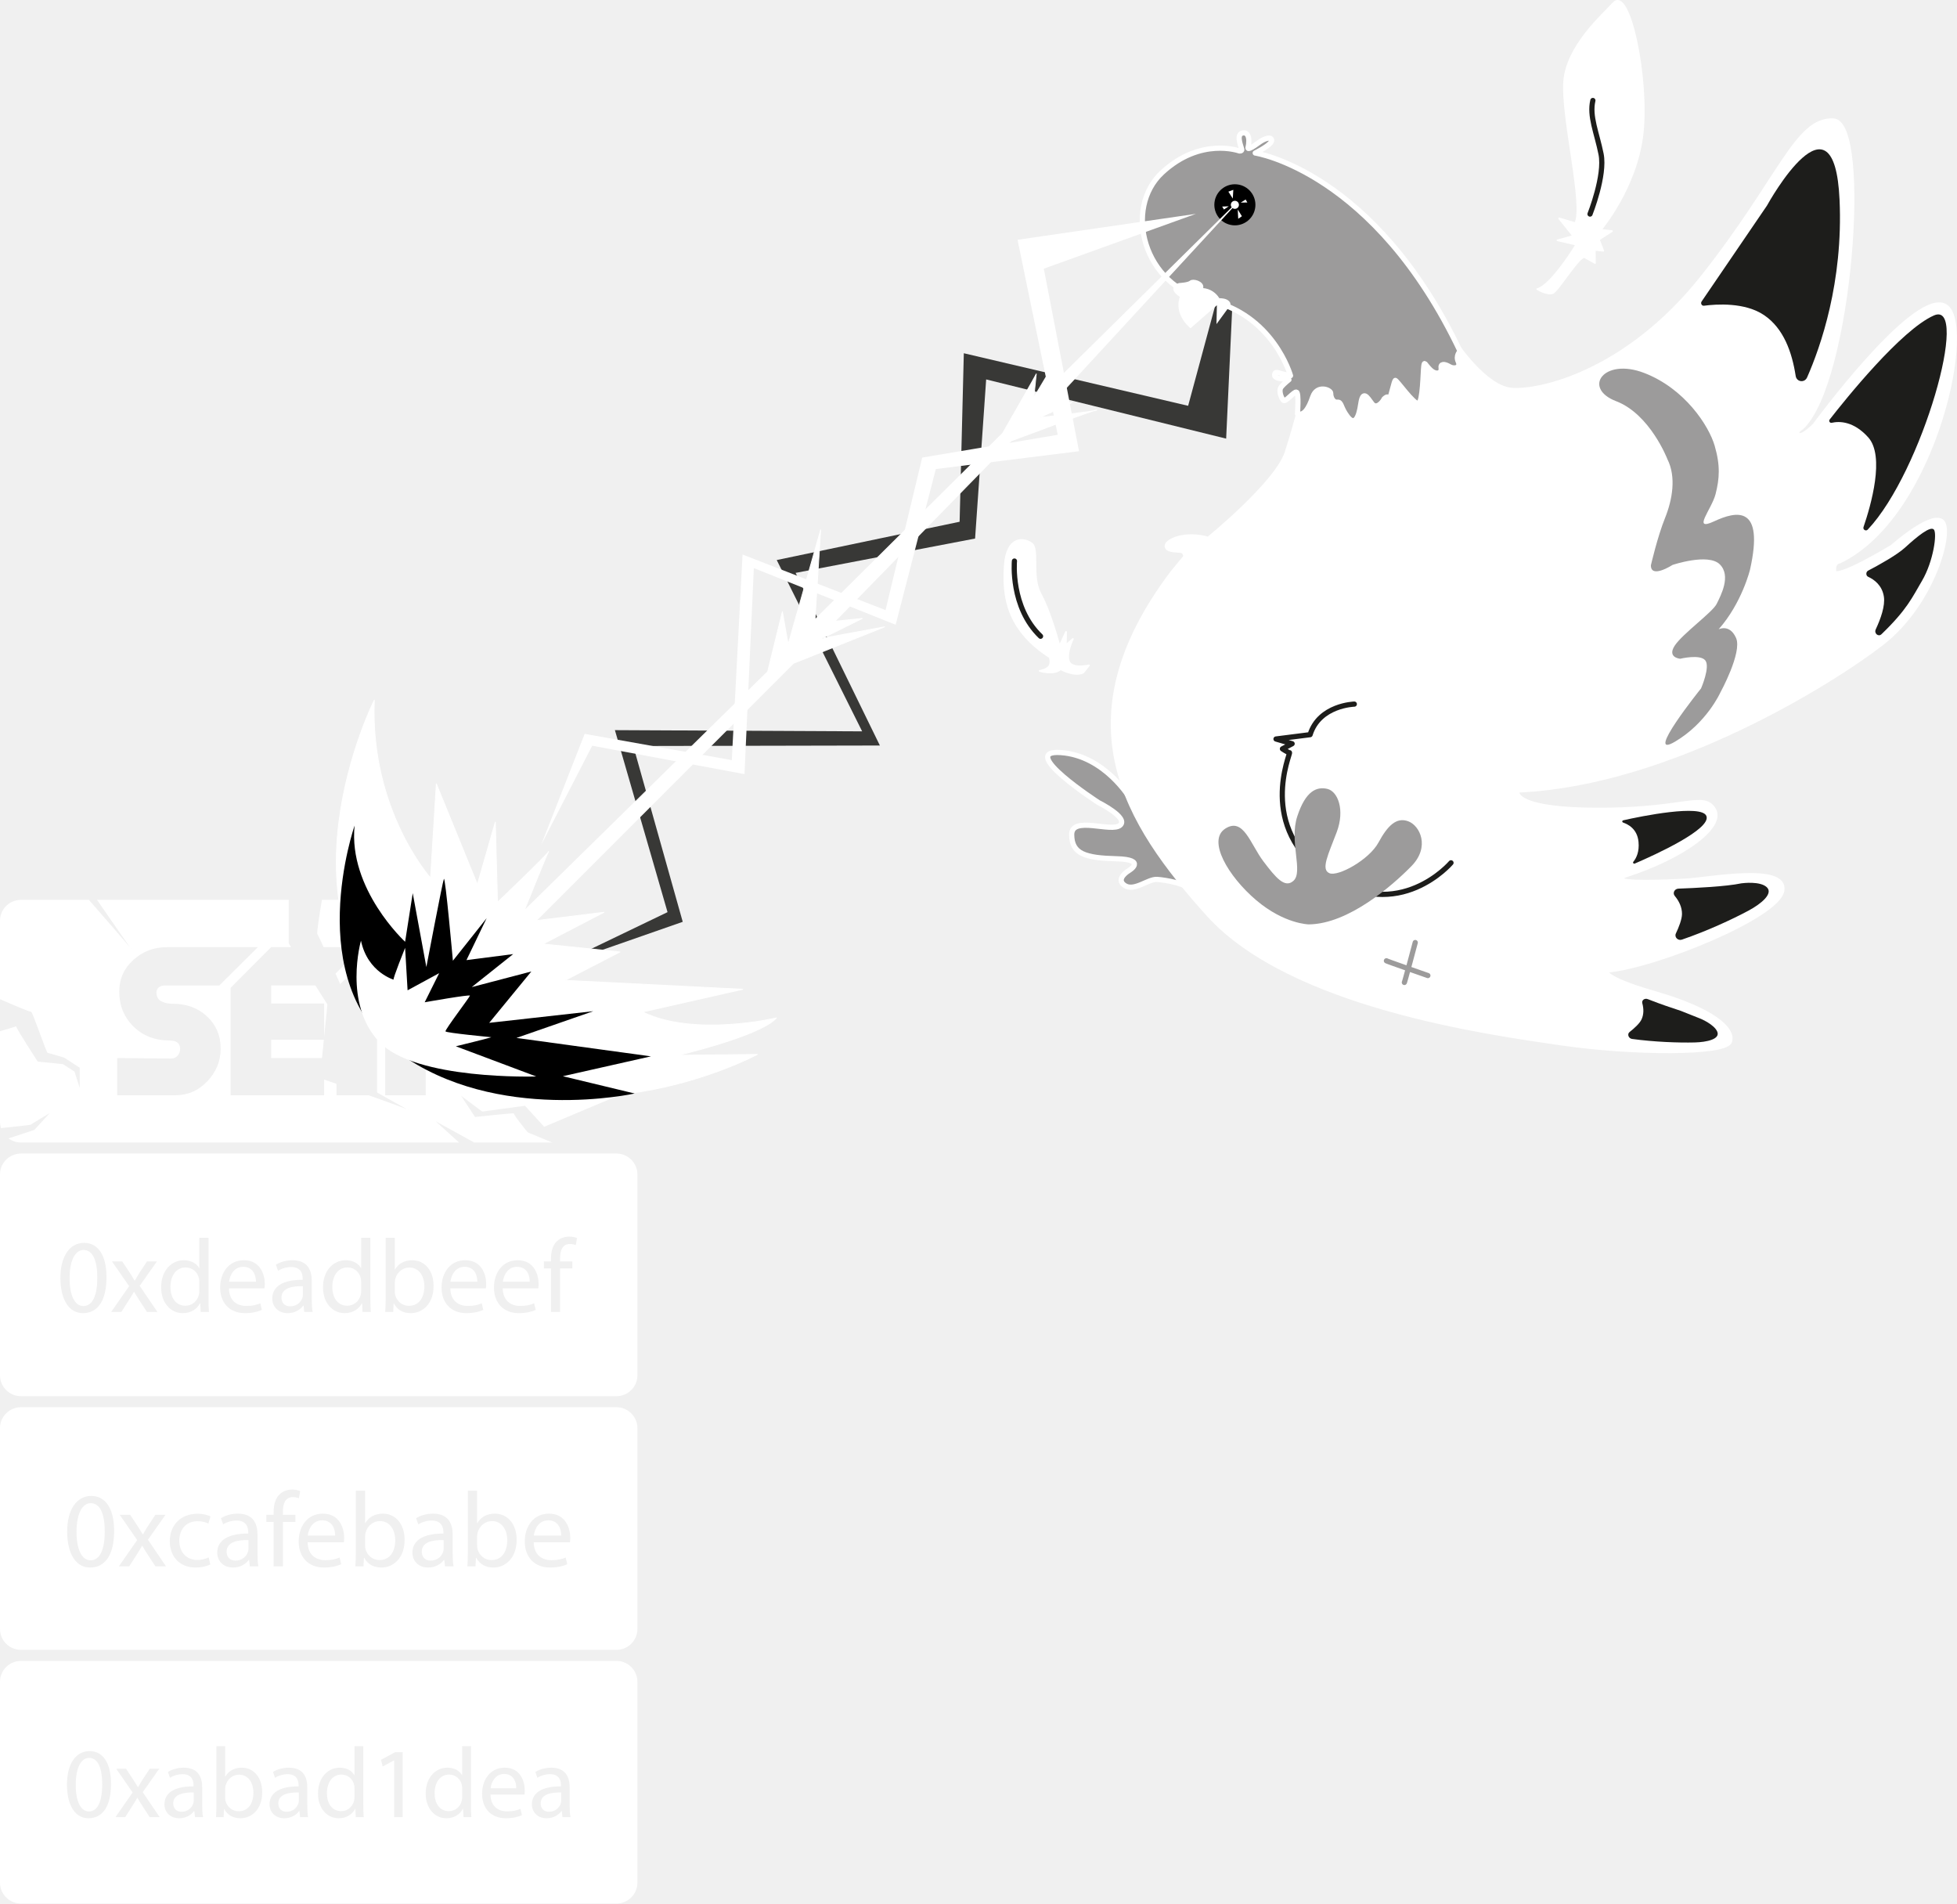
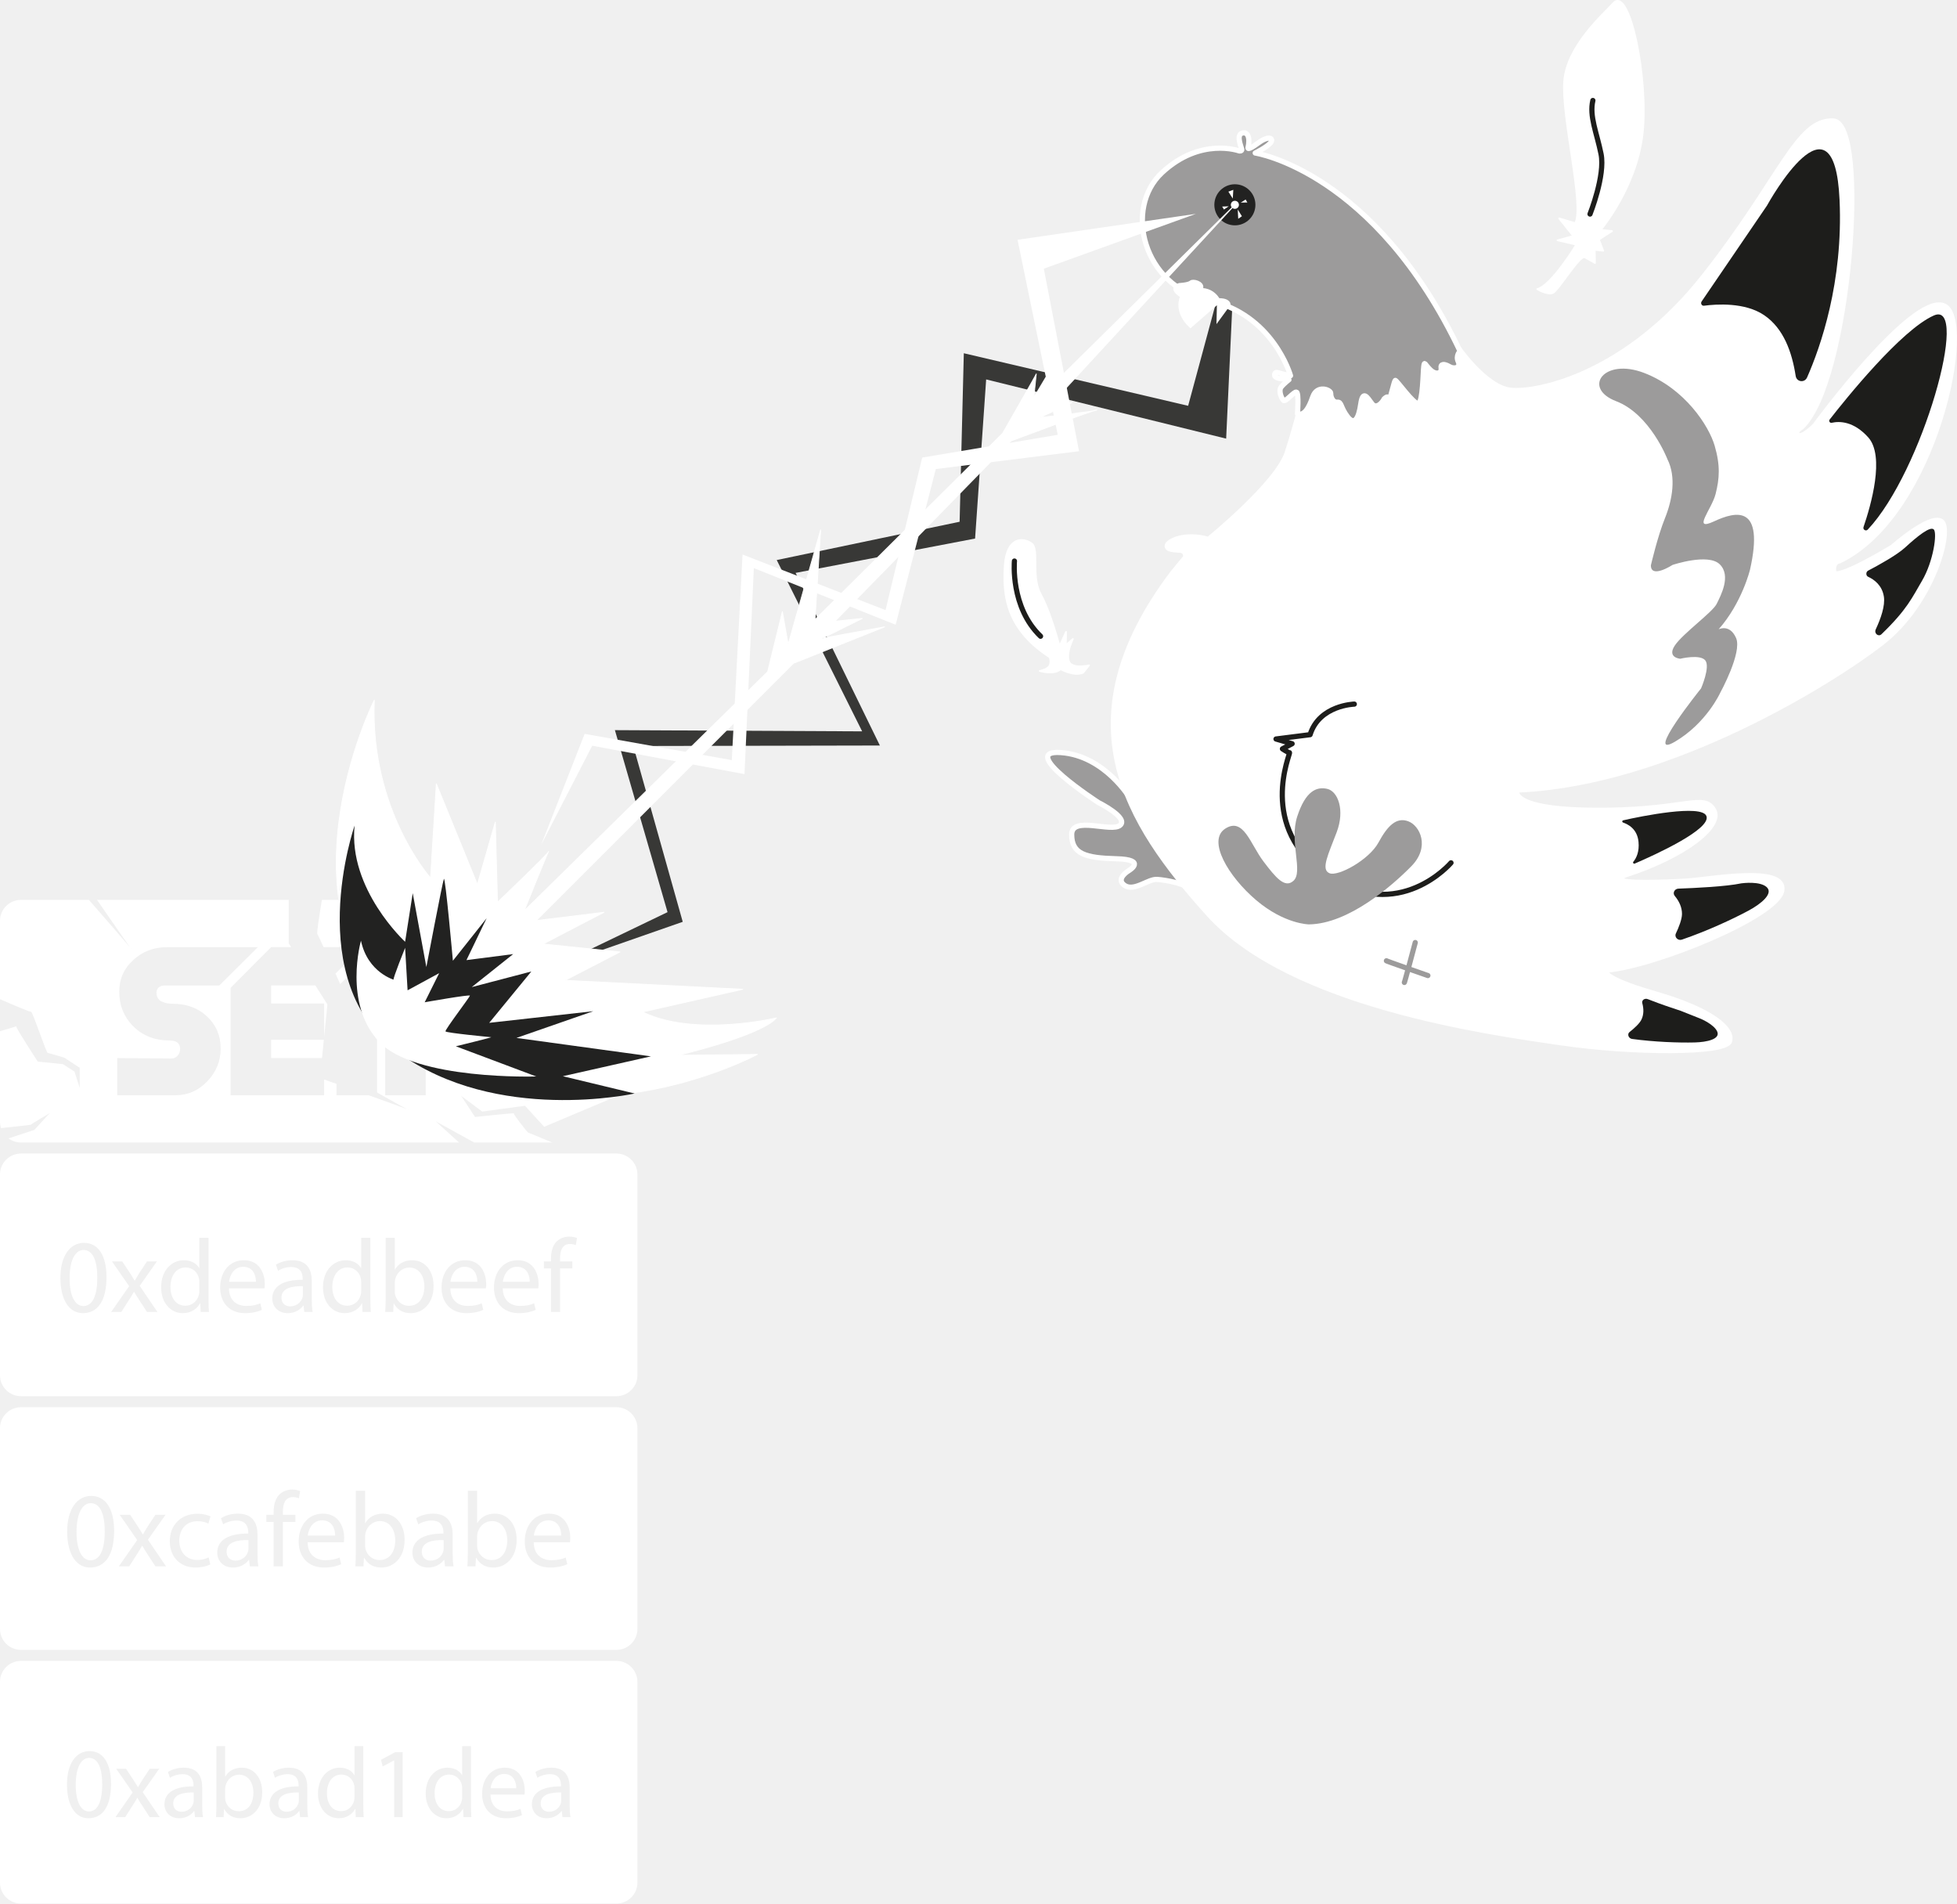
<svg xmlns="http://www.w3.org/2000/svg" viewBox="0 0 3013.004 2930.36">
  <path d="M649.389 2388.66c0 9.346 6.226 13.783 13.613 13.783 10.338 0 16.89-6.566 19.192-13.292.493-1.469.81-3.106.81-4.598v-13.764c-15.746-.332-33.615 2.456-33.615 17.869M495.934 2340.434c-14.602 0-21.004 13.461-22.144 23.46h42.15c.16-9.187-3.78-23.46-20.006-23.46M584.869 2341.577c-9.844 0-19.03 6.733-21.984 17.73-.32 1.64-.818 3.6-.818 5.9v14.262c0 1.817.334 3.621.658 5.246 2.794 10.023 11.149 16.9 21.645 16.9 15.096 0 24.128-12.305 24.128-30.509 0-15.9-8.205-29.53-23.63-29.53M348.901 2388.66c0 9.346 6.218 13.783 13.61 13.783 10.337 0 16.894-6.566 19.19-13.292.49-1.469.814-3.106.814-4.598v-13.764c-15.743-.332-33.614 2.456-33.614 17.869M139.631 2314.033c-12.624 0-21.813 15.416-21.813 44.44 0 27.73 8.536 43.477 21.648 43.477 14.762 0 21.816-17.236 21.816-44.453 0-26.238-6.726-43.465-21.65-43.465M757.359 2341.577c-9.839 0-19.035 6.733-21.985 17.73-.318 1.64-.818 3.6-.818 5.9v14.262c0 1.817.339 3.621.659 5.246 2.79 10.023 11.15 16.9 21.645 16.9 15.096 0 24.127-12.305 24.127-30.509 0-15.9-8.205-29.53-23.628-29.53" fill="#fff" />
  <path d="M877.479 2374.215h-55.77c.332 19.535 12.794 27.576 27.231 27.576 10.337 0 16.555-1.805 21.98-4.105l2.456 10.327c-5.087 2.296-13.781 5.085-26.405 5.085-24.435 0-39.032-16.24-39.032-40.183 0-23.948 14.104-42.806 37.229-42.806 25.912 0 32.805 22.796 32.805 37.397 0 2.95-.33 5.245-.493 6.71m-117.666 38.882c-11.467 0-20.664-4.421-26.562-14.919h-.497l-.653 13.118h-12.47c.328-5.412.662-13.454.662-20.499v-95.965h14.264v49.87h.338c5.07-8.85 14.263-14.594 27.056-14.594 19.688 0 33.632 16.405 33.459 40.506 0 28.382-17.87 42.483-35.596 42.483m-74.667-1.801l-1.15-10.004h-.504c-4.424 6.237-12.954 11.805-24.276 11.805-16.067 0-24.267-11.307-24.267-22.801 0-19.19 17.053-29.684 47.736-29.526v-1.63c0-6.57-1.808-18.378-18.044-18.378-7.388 0-15.096 2.298-20.674 5.904l-3.272-9.51c6.56-4.254 16.065-7.048 26.073-7.048 24.277 0 30.181 16.558 30.181 32.465v29.692c0 6.893.337 13.619 1.307 19.03zm-97.822 1.801c-11.468 0-20.664-4.421-26.564-14.919h-.493l-.658 13.118h-12.468c.328-5.412.667-13.454.667-20.499v-95.965h14.257v49.87h.334c5.082-8.85 14.269-14.594 27.066-14.594 19.679 0 33.623 16.404 33.454 40.506 0 28.382-17.87 42.483-35.595 42.483m-57.933-38.883h-55.777c.333 19.535 12.798 27.576 27.23 27.576 10.338 0 16.57-1.805 21.98-4.105l2.456 10.327c-5.081 2.296-13.778 5.085-26.4 5.085-24.44 0-39.03-16.24-39.03-40.183 0-23.948 14.098-42.806 37.226-42.806 25.919 0 32.803 22.796 32.803 37.397 0 2.95-.33 5.245-.488 6.71m-74.663-31.314h-19.18v68.395h-14.277v-68.395h-11.15v-10.996h11.15v-3.772c0-11.153 2.456-21.317 9.19-27.718 5.414-5.252 12.62-7.383 19.355-7.383 5.086 0 9.504 1.147 12.3 2.297l-1.962 11.154c-2.143-.98-5.087-1.808-9.198-1.808-12.294 0-15.408 10.834-15.408 22.974v4.256h19.18zm-70.08 68.395l-1.146-10.004h-.493c-4.423 6.237-12.956 11.805-24.28 11.805-16.071 0-24.271-11.307-24.271-22.801 0-19.19 17.057-29.684 47.73-29.526v-1.63c0-6.57-1.8-18.378-18.034-18.378-7.392 0-15.095 2.298-20.675 5.904l-3.277-9.51c6.56-4.254 16.07-7.048 26.07-7.048 24.28 0 30.183 16.558 30.183 32.465v29.692c0 6.893.333 13.619 1.312 19.03zm-81.062-9.843c8.2 0 13.605-2.136 17.705-3.941l2.47 10.83c-3.78 1.966-12.135 4.755-22.811 4.755-23.943 0-39.521-16.4-39.521-40.681 0-24.446 16.725-42.15 42.649-42.15 8.519 0 16.067 2.136 19.997 4.094l-3.268 11.156c-3.441-1.959-8.866-3.763-16.729-3.763-18.203 0-28.05 13.452-28.05 30.007 0 18.377 11.81 29.693 27.558 29.693m-64.34 9.843l-11.644-17.886c-3.122-4.588-5.742-9.012-8.533-13.77h-.324c-2.63 4.912-5.427 9.017-8.373 13.77l-11.475 17.886h-15.916l28.221-40.508-26.916-38.883h16.08l11.315 17.061c2.964 4.43 5.427 8.53 8.04 12.954h.493c2.632-4.75 5.252-8.855 7.878-13.112l11.154-16.903h15.572l-27.056 38.385 27.888 41.006zm-100.597 1.801c-20.835 0-34.933-19.507-35.272-54.788 0-35.745 15.43-55.437 37.08-55.437 22.463 0 35.256 20.012 35.256 53.977 0 36.241-13.453 56.248-37.064 56.248m810.3-246.81l-916.557.007c-17.888 0-32.396 14.386-32.396 32.14v309.256c0 17.75 14.507 32.153 32.397 32.153h916.557c17.889 0 32.4-14.402 32.4-32.153v-309.255c0-17.755-14.511-32.148-32.4-32.148" fill="#fff" />
  <path d="M844.025 2340.434c-14.6 0-21 13.461-22.142 23.46h42.152c.158-9.187-3.783-23.46-20.008-23.46M776.087 2730.885c-13.69 0-19.693 12.628-20.77 22.015h39.536c.15-8.624-3.542-22.015-18.766-22.015M691.426 2731.81c-14.003 0-22.312 12.315-22.312 28.78 0 15.071 7.377 27.534 22 27.534 9.086 0 17.39-5.998 19.84-16.15.465-1.854.613-3.692.613-5.848v-12.928c0-1.693-.148-4-.613-5.686-1.987-8.622-9.38-15.702-19.527-15.702M367.99 2731.965c-9.237 0-17.857 6.312-20.63 16.619-.3 1.545-.76 3.39-.76 5.541v13.38c0 1.705.31 3.393.61 4.924 2.62 9.396 10.462 15.845 20.31 15.845 14.16 0 22.622-11.533 22.622-28.609 0-14.925-7.693-27.699-22.153-27.699M266.708 2776.125c0 8.768 5.84 12.927 12.77 12.927 9.694 0 15.846-6.148 18.003-12.464.459-1.375.758-2.92.758-4.31v-12.916c-14.767-.314-31.53 2.306-31.53 16.763" fill="#fff" />
  <path d="M865.973 2797.362l-1.072-9.386h-.462c-4.164 5.85-12.156 11.07-22.776 11.07-15.076 0-22.768-10.606-22.768-21.382 0-17.999 16.001-27.848 44.776-27.7v-1.53c0-6.162-1.694-17.237-16.927-17.237-6.925 0-14.153 2.16-19.39 5.536l-3.074-8.919c6.153-3.994 15.075-6.613 24.46-6.613 22.773 0 28.313 15.533 28.313 30.459v27.845c0 6.463.314 12.779 1.227 17.857zm-58.5-34.785h-52.32c.314 18.32 12.002 25.863 25.542 25.863 9.698 0 15.538-1.694 20.63-3.852l2.302 9.689c-4.774 2.152-12.928 4.77-24.765 4.77-22.932 0-36.622-15.23-36.622-37.694 0-22.463 13.227-40.152 34.928-40.152 24.307 0 30.767 21.387 30.767 35.075 0 2.773-.314 4.93-.463 6.301m-93.897 34.788l-.613-12.933h-.314c-4.145 8.317-13.226 14.616-25.377 14.616-18.01 0-31.85-15.23-31.85-37.84-.163-24.772 15.235-40.005 33.385-40.005 11.393 0 19.084 5.388 22.462 11.39h.299v-44.477h13.547v90.009c0 6.617.148 14.16.61 19.237zm-93.598 0h-13.078v-87.398h-.298l-17.387 9.386-2.62-10.302 21.85-11.698h11.534zm-72.196 0l-.612-12.933h-.315c-4.145 8.317-13.232 14.616-25.377 14.616-18.008 0-31.85-15.23-31.85-37.84-.157-24.772 15.237-40.005 33.39-40.005 11.382 0 19.08 5.388 22.462 11.39h.294v-44.477h13.55v90.009c0 6.617.15 14.16.614 19.237zm-85.743 0l-1.074-9.39h-.459c-4.15 5.85-12.156 11.073-22.777 11.073-15.07 0-22.767-10.607-22.767-21.383 0-17.999 16.001-27.848 44.776-27.7v-1.53c0-6.162-1.693-17.237-16.928-17.237-6.924 0-14.152 2.158-19.39 5.536l-3.073-8.918c6.154-3.995 15.076-6.613 24.462-6.613 22.773 0 28.31 15.533 28.31 30.458v27.845c0 6.463.315 12.779 1.227 17.858zm-91.754 1.683c-10.753 0-19.373-4.146-24.913-13.99h-.463l-.613 12.307h-11.703c.31-5.08.628-12.621.628-19.239v-90.01h13.381v46.778h.31c4.76-8.303 13.38-13.691 25.38-13.691 18.463 0 31.551 15.382 31.38 38 0 26.617-16.757 39.845-33.386 39.845m-70.04-1.684l-1.08-9.387h-.464c-4.154 5.848-12.15 11.07-22.77 11.07-15.072 0-22.763-10.606-22.763-21.382 0-17.999 15.996-27.848 44.773-27.7v-1.53c0-6.162-1.69-17.237-16.925-17.237-6.93 0-14.159 2.158-19.395 5.536l-3.066-8.918c6.15-3.995 15.068-6.613 24.448-6.613 22.777 0 28.317 15.533 28.317 30.458v27.845c0 6.463.308 12.779 1.227 17.858zm-69.729 0l-10.92-16.782c-2.933-4.306-5.39-8.452-8.008-12.912h-.302c-2.466 4.61-5.087 8.455-7.852 12.912l-10.764 16.782h-14.936l26.48-38-25.248-36.47h15.084l10.613 15.998c2.779 4.16 5.085 8.004 7.54 12.152h.459c2.472-4.462 4.926-8.307 7.393-12.303l10.463-15.846h14.605l-25.383 36.003 26.16 38.467zm-94.36 1.684c-19.545 0-32.771-18.3-33.085-51.384 0-33.541 14.467-52.005 34.777-52.005 21.07 0 33.07 18.765 33.07 50.623 0 34.003-12.614 52.766-34.763 52.766m812.795-242.246H32.394c-17.89 0-32.396 14.396-32.396 32.157v309.252c0 17.758 14.507 32.151 32.396 32.151h916.558c17.888 0 32.4-14.393 32.4-32.152V2588.96c0-17.759-14.512-32.157-32.4-32.157" fill="#fff" />
  <path d="M525.633 2731.81c-14.004 0-22.313 12.315-22.313 28.78 0 15.071 7.382 27.534 21.998 27.534 9.083 0 17.392-5.998 19.848-16.15.464-1.854.607-3.692.607-5.848v-12.928c0-1.693-.143-4-.607-5.686-1.993-8.622-9.385-15.702-19.533-15.702M137.072 2706.116c-11.836 0-20.46 14.472-20.46 41.696 0 26.005 8.007 40.777 20.311 40.777 13.84 0 20.453-16.161 20.453-41.693 0-24.619-6.3-40.78-20.304-40.78M428.506 2776.125c0 8.768 5.835 12.927 12.766 12.927 9.7 0 15.846-6.148 18.004-12.464.461-1.375.766-2.92.766-4.308v-12.918c-14.77-.314-31.534 2.306-31.534 16.763M832.441 2776.125c0 8.768 5.834 12.927 12.764 12.927 9.7 0 15.846-6.148 18.004-12.464.462-1.375.767-2.92.767-4.308v-12.918c-14.77-.314-31.535 2.306-31.535 16.763M630.166 1951.282c-9.653 0-18.681 6.606-21.57 17.397-.32 1.613-.809 3.537-.809 5.79v13.998c0 1.784.33 3.555.648 5.15 2.742 9.834 10.95 16.59 21.254 16.59 14.806 0 23.673-12.076 23.673-29.941 0-15.623-8.05-28.984-23.196-28.984M285.785 1951.123c-14.657 0-23.346 12.88-23.346 30.11 0 15.773 7.722 28.814 23.016 28.814 9.506 0 18.205-6.276 20.765-16.897.488-1.944.648-3.867.648-6.12v-13.528c0-1.775-.16-4.187-.648-5.95-2.083-9.026-9.813-16.429-20.435-16.429M433.346 1997.494c0 9.176 6.107 13.528 13.351 13.528 10.153 0 16.59-6.446 18.84-13.052.49-1.435.797-3.048.797-4.503v-13.52c-15.453-.33-32.988 2.41-32.988 17.547M715.235 1950.146c-14.328 0-20.605 13.222-21.732 23.034h41.37c.162-9.016-3.706-23.034-19.638-23.034M534.974 1951.123c-14.648 0-23.333 12.88-23.333 30.11 0 15.773 7.71 28.814 23.013 28.814 9.507 0 18.193-6.276 20.764-16.897.49-1.944.64-3.867.64-6.12v-13.528c0-1.775-.15-4.187-.64-5.95-2.08-9.026-9.824-16.429-20.444-16.429M374.381 1950.146c-14.326 0-20.614 13.222-21.741 23.034h41.38c.158-9.016-3.718-23.034-19.64-23.034" fill="#fff" />
  <path d="M886.459 1916.827c-2.102-.956-4.991-1.772-9.016-1.772-12.076 0-15.134 10.63-15.134 22.557v4.175h18.83v10.79h-18.831v67.134h-14.01v-67.135h-10.95v-10.789h10.95v-3.716c0-10.94 2.413-20.916 9.018-27.202 5.31-5.15 12.393-7.242 19.001-7.242 4.99 0 9.326 1.124 12.064 2.262zm-57.679 66.488h-54.75c.329 19.17 12.565 27.061 26.734 27.061 10.14 0 16.25-1.764 21.58-4.025l2.41 10.133c-5 2.25-13.531 4.99-25.925 4.99-23.98 0-38.31-15.93-38.31-39.444 0-23.506 13.84-42.008 36.548-42.008 25.426 0 32.192 22.38 32.192 36.697 0 2.899-.318 5.161-.479 6.596m-80.706 0h-54.739c.32 19.17 12.555 27.061 26.723 27.061 10.152 0 16.26-1.764 21.58-4.025l2.412 10.133c-4.992 2.25-13.531 4.99-25.915 4.99-23.993 0-38.32-15.93-38.32-39.444 0-23.506 13.84-42.008 36.547-42.008 25.436 0 32.2 22.38 32.2 36.697 0 2.899-.327 5.161-.488 6.596m-115.497 38.16c-11.26 0-20.276-4.335-26.064-14.636h-.488l-.648 12.872H593.13c.328-5.31.658-13.2.658-20.127V1905.4h14v48.941h.328c4.98-8.688 14.008-14.318 26.562-14.318 19.32 0 33.01 16.092 32.84 39.757 0 27.856-17.533 41.696-34.942 41.696m-74.419-1.764l-.637-13.53h-.328c-4.344 8.698-13.85 15.294-26.563 15.294-18.84 0-33.328-15.93-33.328-39.595-.16-25.925 15.942-41.858 34.933-41.858 11.926 0 19.976 5.63 23.512 11.908h.31v-46.53h14.178v94.184c0 6.927.15 14.816.638 20.127zm-89.72 0l-1.126-9.821h-.49c-4.353 6.126-12.713 11.585-23.832 11.585-15.762 0-23.813-11.099-23.813-22.367 0-18.842 16.737-29.144 46.85-28.996v-1.593c0-6.445-1.765-18.035-17.717-18.035-7.244 0-14.806 2.252-20.285 5.788l-3.21-9.336c6.437-4.173 15.763-6.914 25.589-6.914 23.832 0 29.62 16.25 29.62 31.864v29.144c0 6.766.329 13.37 1.285 18.68zm-61.217-36.396h-54.75c.329 19.17 12.564 27.061 26.733 27.061 10.142 0 16.258-1.764 21.57-4.025l2.411 10.133c-4.981 2.25-13.52 4.99-25.905 4.99-23.992 0-38.32-15.93-38.32-39.444 0-23.506 13.84-42.008 36.547-42.008 25.44 0 32.191 22.38 32.191 36.697 0 2.899-.328 5.161-.477 6.596m-98.261 36.396l-.639-13.53h-.328c-4.333 8.698-13.838 15.294-26.562 15.294-18.832 0-33.319-15.93-33.319-39.595-.17-25.925 15.943-41.858 34.933-41.858 11.916 0 19.967 5.63 23.503 11.908h.32v-46.53h14.168v94.184c0 6.927.148 14.816.637 20.127zm-82.626 0l-11.43-17.556c-3.07-4.51-5.64-8.848-8.38-13.51h-.318c-2.571 4.822-5.311 8.849-8.211 13.51l-11.259 17.556h-15.632l27.698-39.764-26.414-38.16h15.786l11.108 16.737c2.9 4.355 5.31 8.382 7.89 12.718h.48c2.58-4.666 5.15-8.692 7.742-12.876l10.94-16.579h15.284l-26.554 37.68 27.37 40.244zm-98.74 1.764c-20.447 0-34.296-19.15-34.625-53.775 0-35.09 15.146-54.42 36.397-54.42 22.05 0 34.604 19.638 34.604 52.975 0 35.583-13.2 55.22-36.376 55.22m821.358-245.702H32.395c-17.89 0-32.397 14.385-32.397 32.14v309.258c0 17.749 14.507 32.152 32.397 32.152h916.558c17.888 0 32.4-14.403 32.4-32.152v-309.258c0-17.755-14.512-32.147-32.4-32.147" fill="#fff" />
  <path d="M128.55 1924.231c-12.387 0-21.401 15.145-21.401 43.63 0 27.211 8.369 42.675 21.24 42.675 14.489 0 21.413-16.92 21.413-43.63 0-25.758-6.595-42.675-21.254-42.675M795.94 1950.146c-14.338 0-20.605 13.222-21.73 23.034h41.367c.152-9.016-3.716-23.034-19.636-23.034" fill="#fff" />
-   <path d="M728.006 1546.021c0-4.973-.84-9.317-2.332-13.17l.413 19.088a16.101 16.101 0 01-.528 5.522c1.57-3.413 2.447-7.192 2.447-11.44M735.622 1419.764c-.308-.045-.702-.05-1.3.423-3.938 3.133-7.107 17.085-8.875 38.333 6.913.606 13.488 1.88 19.72 3.823-2.987-31.68-7.028-42.11-9.547-42.579" />
+   <path d="M728.006 1546.021c0-4.973-.84-9.317-2.332-13.17l.413 19.088a16.101 16.101 0 01-.528 5.522c1.57-3.413 2.447-7.192 2.447-11.44M735.622 1419.764c-.308-.045-.702-.05-1.3.423-3.938 3.133-7.107 17.085-8.875 38.333 6.913.606 13.488 1.88 19.72 3.823-2.987-31.68-7.028-42.11-9.547-42.579" fill="#222221" />
  <path d="M319.267 1664.492c-13.652 14.372-30.074 21.574-49.262 21.574H180.48v-57.253l83.273.692c3.938 0 7.171-1.466 9.711-4.39 2.544-2.934 3.828-6.38 3.828-10.378 0-8.653-5.436-12.99-16.307-12.99-22.447 0-40.942-7.183-55.527-21.572-14.572-14.37-21.858-32.344-21.858-53.905 0-19.243 7.23-35.424 21.686-48.527 14.458-13.1 31.513-19.653 51.182-19.653H396.99l-59.326 58.988h-83.272c-3.713 0-6.778.764-9.206 2.286-2.427 1.527-3.866 4.154-4.334 7.907 0 6.792 2.428 11.48 7.286 14.05 4.855 2.584 10.76 3.867 17.702 3.867 21.504 0 39.21 6.55 53.087 19.653 13.881 13.103 20.813 29.511 20.813 49.222 0 19.24-6.819 36.058-20.475 50.429m472.023 49.524c1.773-1.147-59.906 5.481-59.906 5.481l-21.474-32.599 32.534 24.239 65.817-8.89 29.589 32.362 112.253-47.345c-58.28-73.19-177.802-221.85-178.889-211.46 1.712 1.291 3.404 2.623 5.036 4.072 16.42 14.586 24.624 36.342 24.624 65.27 0 22.675-8.272 42.115-24.806 58.325-16.534 16.194-36.034 24.298-58.467 24.298h-46.14v-55.512l28.095-.356c9.25 0 16.309-2.44 21.164-7.342.033-.034.053-.072.085-.104a8.861 8.861 0 01-4.084 1.464c-2.377.224-4.755-.583-6.73-2.246-2.706-2.28-4.44-5.929-4.76-10.016l-.726-36.706s-3.405-.31-5.288-.31h-43.723v169.425H593.03V1520.68l1.644-1.65-.576-40.658c-2.806-40.176-11.276-88.735-35.467-93.111h-63.002c-3.531 20.862-8.418 51.449-6.97 52.897.632.633 4.443 8.684 9.558 19.848h59.093l-40.725 40.726c2.6 5.819 5.062 11.35 7.222 16.207l56.74-56.933v223.79c19.833 11.278 38.973 22.03 46.29 25.721 2.23.865 3.354 1.353 3.063 1.353-.262 0-1.341-.485-3.064-1.353-8.497-3.304-33.285-12.201-59.298-21.45h-49.45v-17.511c-7.934-2.8-14.569-5.138-19.074-6.723v24.233H355.015V1520.68l62.46-62.674h30.755l-3.709-5.862v-66.883H149.374c23.073 33.474 44.285 64.105 50.794 73.083 1.32 1.599 2.051 2.535 2.051 2.647 0 .124-.727-.823-2.05-2.647-7.458-9.038-34.422-40.042-63.294-73.083H32.397c-17.89 0-32.398 14.386-32.398 32.142v120.732c20.924 9.153 46.444 20.048 47.738 19.325 2.206-1.235 23.54 63.501 25.746 63.501 2.207 0 25.748 7.355 25.748 7.355l23.539 15.45v30.895l-8.09-25.012-17.657-11.433-38.986-4.015s-33.174-51.138-33.204-54.284c-1.71.819-15.419 4.85-24.834 7.58v139.164a31.9 31.9 0 001.603 9.988c20.543-2.176 46.135-4.919 46.135-5.37 0-.762 28.689-17.627 28.689-17.627l-23.54 25.748-39.747 13.113a32.42 32.42 0 0019.258 6.301h674.34l-35.92-32.656 59.323 32.656h120.19l-37.649-15.509s-23.165-28.144-21.392-29.29" fill="#fff" />
  <path d="M417.476 1544.835h81.536v51.702l5.094-50.24-18.545-29.303h-68.085zM417.476 1628.813h78.264l2.849-28.11h-81.113z" fill="#fff" />
  <path d="M1902.772 352.543l-14.985 322.697L1518.3 584.1l-17.059 244.946-276.336 52.883 129.767 265.727-379.644.781 76.108 270.626-198.133 69.174 174.744-84.068-81.039-280.183 380.66 1.862-131.517-263.706 281.58-58.953 6.466-259.393 345.36 80.91z" fill="#383836" />
  <path d="M1740.503 1229.945s-39.106-66.723-107.296-71.448c-68.185-4.725 58.074 77.047 58.074 77.047s46.509 23.053 33.303 34.8c-13.205 11.746-74.762-15.028-74.622 14.525.137 29.554 20.835 35.913 68.856 37.13 48.021 1.218 19.146 18.21 19.146 18.21s-21.273 12.49-6.674 22.7c14.6 10.208 36.266-10.098 50.122-9.138 13.855.96 44.814 6.52 51.432 16.174z" fill="#9c9b9b" />
  <path d="M1740.503 1229.945s-39.106-66.723-107.296-71.448c-68.185-4.725 58.074 77.047 58.074 77.047s46.509 23.053 33.303 34.8c-13.205 11.746-74.762-15.028-74.622 14.525.137 29.554 20.835 35.913 68.856 37.13 48.021 1.218 19.146 18.21 19.146 18.21s-21.273 12.49-6.674 22.7c14.6 10.208 36.266-10.098 50.122-9.138 13.855.96 44.814 6.52 51.432 16.174z" fill="none" stroke="#fff" stroke-width="8" stroke-linecap="round" stroke-linejoin="round" stroke-miterlimit="10" />
  <path d="M2241.515 530.559s44.097 66.083 84.512 70.266c40.413 4.179 177.416-23.504 296.971-175.026 119.557-151.524 143.524-241.833 199.266-239.595 55.744 2.236 25.534 401.525-48.774 471.498 0 0-11.75 6.348-5.281 12.06 6.466 5.712 26.253-14.933 26.253-14.933s147.927-201.538 197.58-184.298c49.654 17.24-11.578 321.54-160.159 392.907 0 0-10.632.413-8.79 16.74 1.84 16.326 90.669-38.023 90.669-38.023s56.62-50.118 74.703-39.674c18.08 10.442-11.458 125.387-92.029 187.653-80.569 62.263-326.203 213.856-553.341 225.659 0 0-10.347-.733-7.41 6.63 2.937 7.363 19.774 26.586 139.968 24.9 120.192-1.686 147.525-25.417 162.447-.677 14.922 24.741-44.962 70.655-135.068 99.995 0 0-8.26 1.836-6.516 7.733 1.744 5.893 61.636 4.188 98.026 2.155 36.394-2.035 155.137-25.051 148.715 14.29-6.424 39.343-195.253 116.293-270.21 122.66 0 0-14.21 10.633 74.911 36.325 89.12 25.693 120.567 54.832 114.813 73.063-5.936 18.816-147.835 18.662-259.116 2.444-111.28-16.219-416.287-57.63-542.939-198.259-126.65-140.63-226.54-297.541-55.564-524.598l20.652-25.11s.296-9.367-8.02-10.226c-8.314-.861-21.626-.557-20.689-7.184.939-6.627 26.872-20.08 63.438-9.573 0 0 106.039-85.854 121.408-133.684 15.37-47.83 24.019-85.932 24.019-85.932s52.346-51.064 52.452-52.062c.102-.998 183.105-28.124 183.105-28.124" fill="#fff" />
  <path d="M2241.515 530.559s44.097 66.083 84.512 70.266c40.413 4.179 177.416-23.504 296.971-175.026 119.557-151.524 143.524-241.833 199.266-239.595 55.744 2.236 25.534 401.525-48.774 471.498 0 0-11.75 6.348-5.281 12.06 6.466 5.712 26.253-14.933 26.253-14.933s147.927-201.538 197.58-184.298c49.654 17.24-11.578 321.54-160.159 392.907 0 0-10.632.413-8.79 16.74 1.84 16.326 90.669-38.023 90.669-38.023s56.62-50.118 74.703-39.674c18.08 10.442-11.458 125.387-92.029 187.653-80.569 62.263-326.203 213.856-553.341 225.659 0 0-10.347-.733-7.41 6.63 2.937 7.363 19.774 26.586 139.968 24.9 120.192-1.686 147.525-25.417 162.447-.677 14.922 24.741-44.962 70.655-135.068 99.995 0 0-8.26 1.836-6.516 7.733 1.744 5.893 61.636 4.188 98.026 2.155 36.394-2.035 155.137-25.051 148.715 14.29-6.424 39.343-195.253 116.293-270.21 122.66 0 0-14.21 10.633 74.911 36.325 89.12 25.693 120.567 54.832 114.813 73.063-5.936 18.816-147.835 18.662-259.116 2.444-111.28-16.219-416.287-57.63-542.939-198.259-126.65-140.63-226.54-297.541-55.564-524.598l20.652-25.11s.296-9.367-8.02-10.226c-8.314-.861-21.626-.557-20.689-7.184.939-6.627 26.872-20.08 63.438-9.573 0 0 106.039-85.854 121.408-133.684 15.37-47.83 24.019-85.932 24.019-85.932s52.346-51.064 52.452-52.062c.102-.998 183.105-28.124 183.105-28.124z" fill="none" stroke="#fff" stroke-width="8" stroke-linecap="round" stroke-linejoin="round" stroke-miterlimit="10" />
  <path d="M2178.915 1450.95s-17.08 64.342-16.77 61.368M2198.358 1501.78s-66.848-23.273-63.72-22.726" fill="none" stroke="#9c9b9b" stroke-width="8" stroke-linecap="round" stroke-linejoin="round" stroke-miterlimit="10" />
  <path d="M2567.186 706.96s-26.616-69.319-79.003-89.362c-52.39-20.044-19.236-67.546 43.32-43.426 62.558 24.122 99.497 81.398 108.426 112.074 8.93 30.676 7.364 50.685 1.395 74.273-5.971 23.587-37.007 58.198-2.451 42.107 34.554-16.093 77.91-25.728 55.457 74.318 0 0-12.352 51.167-48.328 91.822 0 0 17.05-8.827 26.857 13.369 9.807 22.193-24.346 84.217-24.346 84.217s-20.97 46.747-69.833 75.477c-48.86 28.733 40.26-82.066 40.26-82.066s14.538-33.29 6.486-43.202c-8.053-9.909-38.573-2.477-38.573-2.477s-20.51-1.617-8.517-20.044 58.273-51.46 64.656-64.414c6.384-12.956 22.626-43.242 4.784-60.874-17.842-17.631-72.71.898-72.71.898s-33.514 21.746-33.342.585c0 0 10.082-43.84 21.61-72.4 11.527-28.56 17.607-63.44 3.852-90.874" fill="#9c9b9b" />
  <path d="M2619.844 464.056c-2.026 2.97.2 7.036 3.625 6.583 18.907-2.508 63.11-5.574 92.73 14.621 29.947 20.413 42.758 56.857 48.439 93.467 1.464 9.445 13.724 11.008 17.57 2.277 20.6-46.72 55.715-146.42 49.982-273.295-8.004-177.112-108.325 2.593-111.701 8.692a3.641 3.641 0 01-.2.324zM2820.083 650.856c-2.864.642-4.921-2.726-3.117-5.042 24.212-31.048 109.953-137.869 160.402-160.16 56.48-24.958-17.49 240.324-101.804 329.644-2.85 3.02-7.834-.045-6.486-3.975 11.293-32.936 33.344-109.122 7.194-138.113-22.461-24.902-44.165-25.05-56.189-22.354M2876.2 887.915c-3.728-1.699-3.694-7.55 0-9.484 15.992-8.363 44.216-23.893 57.007-35.65 18.384-16.903 38.452-33.15 44.021-27.752 5.572 5.398-.463 49.133-18.133 79.129-14.882 25.261-22.912 44.252-62.36 82.166-4.773 4.587-11.73-1.266-8.84-7.45 7.713-16.507 14.705-36.27 12.528-50.41-2.668-17.324-14.8-26.253-24.227-30.549M2499.15 1262.794c-1.887.433-2.03 2.827-.214 3.477 7.433 2.66 21.752 9.392 23.725 29.647 1.475 15.172-3.235 24.93-8.004 30.759-1.21 1.478.523 3.457 2.343 2.673 31.29-13.488 118.646-53.255 110.093-73.366-7.707-18.126-100.16.422-127.944 6.81M2584.112 1367.98c25.524-.914 73.449-3.207 96.54-8.1a5.29 5.29 0 01.462-.08c2.765-.367 28.588-3.514 38.855 5.818 10.853 9.864-8.532 25.773-27.808 36.133-25.547 13.73-64.659 31.71-102.688 44.733-6.104 2.088-11.936-3.866-9.292-9.466 4.537-9.616 9.384-21.798 9.423-30.04.048-10.35-4.502-19.821-11.138-27.776-3.728-4.467-.337-11.008 5.646-11.223M2536.978 1538.104c24.264 9.456 32.67 11.877 51.03 18.11.14.047 28.626 11.394 28.766 11.44 2.29.777 22.472 9.51 27.107 20.462 4.903 11.577-15.987 16.188-34.784 16.653-24.913.618-61.95-.73-96.348-5.406-5.52-.751-7.917-7.467-3.828-10.683 7.024-5.523 15.216-12.864 18.23-19.067 3.783-7.788 3.66-16.666 1.358-25.197-1.293-4.79 3.632-8.196 8.47-6.312" fill="#1d1d1b" />
  <path d="M2085.097 1083.92s-53.939 1.437-68.07 47.041l-52.462 6.676 24.797 7.272-14.933 7.87s8.166 5.551 10.827 5.826c2.661.275-51.57 115.02 58.382 189.597 109.95 74.577 190.33-19.98 190.33-19.98" fill="none" stroke="#1d1d1b" stroke-width="8" stroke-linecap="round" stroke-linejoin="round" stroke-miterlimit="10" />
  <path d="M2015.056 1423.018s-37.607-.45-80.879-37.13c-43.272-36.677-75.853-92.197-47.76-110.283 28.094-18.083 38.6 23.825 58.67 50.301 18.922 24.95 32.964 42.103 46.314 30.036 15.533-14.037-6.879-60.25 5.899-99.27 12.778-39.02 29.64-46.016 46.062-42.3 16.427 3.717 27.575 32.437 14.614 66.731-12.96 34.296-24.763 57.379-11.234 63.1 13.527 5.72 61.335-20.936 75.464-47.042 14.133-26.107 27.62-39.503 45.767-32.918 18.146 6.583 34.241 39.467 4.94 69.238-29.303 29.77-96.608 88.927-157.857 89.538M1986.894 578.337s-26.431-94.689-126.855-116.164c-100.423-21.474-130.292-141.3-70.916-196.46 59.376-55.16 118.842-33.358 118.842-33.358s4.339.614 3.894-2.369c-.447-2.981-8.851-21.459-.074-24.83 8.776-3.373 13.451 6.16 9.634 22.395 0 0-1.423 5.232 15.736-7.42 17.157-12.654 24.349-6.774 18.88-.126-5.466 6.65-23.495 15.546-23.495 15.546s183.546 27.79 315.373 305.061c0 0-7.076 6.768-2.832 16.01 4.242 9.243-5.716 12.29-13.464 7.74-7.747-4.553-14.087-4.883-12.854 2.663 1.23 7.547-7.832 10.847-16.673 2.27-8.839-8.578-8.804-13.791-10.01-5.356-1.21 8.434-1.385 54.72-8.34 57.097-6.955 2.378-34.083-36.947-35.666-35.4-1.587 1.548-6.123 22.681-8.365 27.34-2.243 4.66-2.646-2.8-4.506-1.852-1.858.95-4.652 2.826-5.165 4.544-.512 1.717-10.52 15.762-17.941 5.62-7.42-10.143-13.893-21.328-17.119.92-3.222 22.246-9.652 33.321-20.504 19.073-10.853-14.248-8.709-22.83-15.572-22.153-6.862.676-10.392-8.168-10.082-13.598.31-5.429-21.11-14.003-27.742 5.527-6.633 19.53-14.172 29.187-23.489 26.021 0 0 2.443-32.518-1.565-33.504-4.007-.985-16.827 15.95-20.021 12.766-3.192-3.184-7.924-15.004-3.49-20.579 4.434-5.573 13.54-12.538 13.267-12.322-.275.216-24.363 1.23-23.405-6.414.96-7.646 6.93-1.322 24.52 1.312" fill="#9c9b9b" />
  <path d="M1986.894 578.337s-26.431-94.689-126.855-116.164c-100.423-21.474-130.292-141.3-70.916-196.46 59.376-55.16 118.842-33.358 118.842-33.358s4.339.614 3.894-2.369c-.447-2.981-8.851-21.459-.074-24.83 8.776-3.373 13.451 6.16 9.634 22.395 0 0-1.423 5.232 15.736-7.42 17.157-12.654 24.349-6.774 18.88-.126-5.466 6.65-23.495 15.546-23.495 15.546s183.546 27.79 315.373 305.061c0 0-7.076 6.768-2.832 16.01 4.242 9.243-5.716 12.29-13.464 7.74-7.747-4.553-14.087-4.883-12.854 2.663 1.23 7.547-7.832 10.847-16.673 2.27-8.839-8.578-8.804-13.791-10.01-5.356-1.21 8.434-1.385 54.72-8.34 57.097-6.955 2.378-34.083-36.947-35.666-35.4-1.587 1.548-6.123 22.681-8.365 27.34-2.243 4.66-2.646-2.8-4.506-1.852-1.858.95-4.652 2.826-5.165 4.544-.512 1.717-10.52 15.762-17.941 5.62-7.42-10.143-13.893-21.328-17.119.92-3.222 22.246-9.652 33.321-20.504 19.073-10.853-14.248-8.709-22.83-15.572-22.153-6.862.676-10.392-8.168-10.082-13.598.31-5.429-21.11-14.003-27.742 5.527-6.633 19.53-14.172 29.187-23.489 26.021 0 0 2.443-32.518-1.565-33.504-4.007-.985-16.827 15.95-20.021 12.766-3.192-3.184-7.924-15.004-3.49-20.579 4.434-5.573 13.54-12.538 13.267-12.322-.275.216-24.363 1.23-23.405-6.414.96-7.646 6.93-1.322 24.52 1.312z" fill="none" stroke="#fff" stroke-width="8" stroke-linecap="round" stroke-linejoin="round" stroke-miterlimit="10" />
  <path d="M1874.933 466.919l-.608 27.8 18.944-25.904s.378-8.534-16.78-8.418c0 0-15.462-30.887-57.226-6.191 0 0-14.181 23.767 13.544 49.454z" fill="#fff" />
  <path d="M1874.933 466.919l-.608 27.8 18.944-25.904s.378-8.534-16.78-8.418c0 0-15.462-30.887-57.226-6.191 0 0-14.181 23.767 13.544 49.454z" fill="none" stroke="#fff" stroke-width="2.667" stroke-miterlimit="10" />
  <path d="M1815.8 437.672s-18.784 4.887 3.584 18.922c0 0 5.003-5.566 10.44-3.266 5.438 2.3 19.16-2.133 20.715-10.392 1.554-8.257-13.743-12.412-17.419-9.15-3.677 3.265-17.32 3.886-17.32 3.886" fill="#fff" />
  <path d="M1815.8 437.672s-18.784 4.887 3.584 18.922c0 0 5.003-5.566 10.44-3.266 5.438 2.3 19.16-2.133 20.715-10.392 1.554-8.257-13.743-12.412-17.419-9.15-3.677 3.265-17.32 3.886-17.32 3.886z" fill="none" stroke="#fff" stroke-width="4" stroke-linecap="round" stroke-linejoin="round" stroke-miterlimit="10" />
-   <path d="M1932.676 318.531c-1.797 17.37-17.333 29.996-34.704 28.199-17.37-1.798-29.995-17.335-28.199-34.704 1.798-17.37 17.335-29.995 34.707-28.197 17.368 1.796 29.993 17.333 28.196 34.704" />
+   <path d="M1932.676 318.531c-1.797 17.37-17.333 29.996-34.704 28.199-17.37-1.798-29.995-17.335-28.199-34.704 1.798-17.37 17.335-29.995 34.707-28.197 17.368 1.796 29.993 17.333 28.196 34.704" fill="#222221" />
  <path d="M1907.428 315.92a6.236 6.236 0 11-12.407-1.283 6.237 6.237 0 0112.407 1.284" fill="#fff" />
  <path d="M1901.224 315.278l-280.82 277.1 9.687-44.889-38.453 64.604 3.768-36.422c-.155 1.496-51.821 91.46-51.821 91.46l-288.869 286.805 8.758-138.274-50.014 176.366-8.914-50.341-22.675 92.458-374.944 368.167s38.057-94.902 37.696-91.409c-.36 3.494-78.679 78.094-78.679 78.094l-3.372-123.394-27.58 95.987-63.158-154.793-8.93 144.813s-93.577-104.485-86.66-273.711c0 0-165.848 329.283 61.37 518.192 227.22 188.909 528.372 27.09 528.372 27.09l-122.52 1.446s127.475-29.844 151.86-57.578c0 0-126.147 29.982-206.137-9.222l154.224-34.91-273.58-13.746 84.533-43.7-118.415-12.25 93.8-48.793-104.192 12.755 395.985-396.078 140.277-56.089-95.955 17.642 61.66-30.603-42.14 4.383 271.47-277.848s132.202-49.528 131.995-47.532c-.206 1.996-87.952 11.747-87.952 11.747l49.459-23.124-31.084 1.49z" fill="#fff" />
  <path d="M1901.224 315.278l-280.82 277.1 9.687-44.889-38.453 64.604 3.768-36.422c-.155 1.496-51.821 91.46-51.821 91.46l-288.869 286.805 8.758-138.274-50.014 176.366-8.914-50.341-22.675 92.458-374.944 368.167s38.057-94.902 37.696-91.409c-.36 3.494-78.679 78.094-78.679 78.094l-3.372-123.394-27.58 95.987-63.158-154.793-8.93 144.813s-93.577-104.485-86.66-273.711c0 0-165.848 329.283 61.37 518.192 227.22 188.909 528.372 27.09 528.372 27.09l-122.52 1.446s127.475-29.844 151.86-57.578c0 0-126.147 29.982-206.137-9.222l154.224-34.91-273.58-13.746 84.533-43.7-118.415-12.25 93.8-48.793-104.192 12.755 395.985-396.078 140.277-56.089-95.955 17.642 61.66-30.603-42.14 4.383 271.47-277.848s132.202-49.528 131.995-47.532c-.206 1.996-87.952 11.747-87.952 11.747l49.459-23.124-31.084 1.49z" fill="none" stroke="#fff" stroke-linecap="round" stroke-linejoin="round" stroke-miterlimit="10" stroke-width="1.333" />
-   <path d="M545.937 1270.913s-83.184 239.285 67.72 349.53c150.905 110.247 363.421 62.906 363.421 62.906l-110.485-26.61 135.613-30.57-207.083-28.377 118.286-41.136-160.203 17.917 64.823-79.047-91.733 24.022 63.78-50.79-71.921 9.26 31.079-64.559-51.963 65.52s-11.69-131.04-13.88-125.878c-2.188 5.162-26.975 135.571-26.975 135.571l-20.975-113.743-11.74 74.853s-87.739-80.839-77.764-178.87" />
+   <path d="M545.937 1270.913s-83.184 239.285 67.72 349.53c150.905 110.247 363.421 62.906 363.421 62.906l-110.485-26.61 135.613-30.57-207.083-28.377 118.286-41.136-160.203 17.917 64.823-79.047-91.733 24.022 63.78-50.79-71.921 9.26 31.079-64.559-51.963 65.52s-11.69-131.04-13.88-125.878c-2.188 5.162-26.975 135.571-26.975 135.571l-20.975-113.743-11.74 74.853s-87.739-80.839-77.764-178.87" fill="#222221" />
  <path d="M555.75 1448.082s-27.68 96.962 28.236 156.026c55.917 59.058 241.613 53.032 241.613 53.032l-123.787-46.453s56.392-13.796 54.398-14.003c-1.996-.205-69.214-6.599-70.33-8.957-1.117-2.359 37.382-52.776 37.611-54.995.23-2.22-69.635 10.181-69.635 10.181l22.284-44.803-48.618 26.377-3.827-65.376s-19.685 48.924-17.69 49.13c1.997.206-39.782-10.285-50.255-60.16M1841.175 329.214l-274.565 39.922 61.887 300.222-208.65 35.042-56.47 234.823-220.14-85.573-16.567 316.506-226.546-40.434-67.025 171.027 78.689-152.797 234.453 43.729 14.366-317.126 218.35 87.203 61.843-239.71 220.47-27.44-54.213-280.985zM1891.2 295.046c.25.027 7.604-2.827 7.604-2.827l-.801 13.448zM1905.632 322.494l6.4 10.353c-.2 0-5.641 3.94-5.641 3.94M1910.255 311.895l7.516-4.805c0 .157 2.62 4.625 2.62 4.625M1891.81 317.598l-7.427 4.937c0-.16-2.703-4.578-2.703-4.578M2483.816 4.95c-13.787 15.489-70.893 64.611-75.54 119.264-4.647 54.655 31.187 192.5 16.987 219.27l-24.799-7.272 21.736 27.127-24.212 6.573 28.893 6.686s-38.482 63.257-60.195 68.408c0 0 15.806 9.702 24.27 5.872 8.467-3.831 41.395-58.92 49.035-54.77 7.64 4.152 15.576 8.672 15.576 8.672l-.264-20.198 12.973 1.341-6.63-17.159 20.175-13.04-17.297-1.79s54.356-63.968 64.254-146.653c9.9-82.688-19.475-230.96-44.962-202.33" fill="#fff" />
  <path d="M2483.816 4.95c-13.787 15.489-70.893 64.611-75.54 119.264-4.647 54.655 31.187 192.5 16.987 219.27l-24.799-7.272 21.736 27.127-24.212 6.573 28.893 6.686s-38.482 63.257-60.195 68.408c0 0 15.806 9.702 24.27 5.872 8.467-3.831 41.395-58.92 49.035-54.77 7.64 4.152 15.576 8.672 15.576 8.672l-.264-20.198 12.973 1.341-6.63-17.159 20.175-13.04-17.297-1.79s54.356-63.968 64.254-146.653c9.9-82.688-19.475-230.96-44.962-202.33z" fill="none" stroke="#fff" stroke-width="2.667" stroke-linecap="round" stroke-linejoin="round" stroke-miterlimit="10" />
  <path d="M1676.58 1024.304s-26.874 6.297-31.073-6.745c-4.198-13.04 6.279-33.893 6.279-33.893l-10.812 9.472.344-20.387-10.083 21.9s-13.325-51.553-28.826-79.632c-15.502-28.079-1.91-69.284-14.082-78.36-12.173-9.076-38.367-11.785-41.394 34.548-3.03 46.333 2.76 97.613 69.172 140.537 0 0 3.005 7.493-.364 13.26-3.37 5.77-14.932 7.85-14.932 7.85s22.238 6.84 32.053-2.735c0 0 20.972 11.752 34.745 5.36z" fill="#fff" />
  <path d="M1676.58 1024.304s-26.874 6.297-31.073-6.745c-4.198-13.04 6.279-33.893 6.279-33.893l-10.812 9.472.344-20.387-10.083 21.9s-13.325-51.553-28.826-79.632c-15.502-28.079-1.91-69.284-14.082-78.36-12.173-9.076-38.367-11.785-41.394 34.548-3.03 46.333 2.76 97.613 69.172 140.537 0 0 3.005 7.493-.364 13.26-3.37 5.77-14.932 7.85-14.932 7.85s22.238 6.84 32.053-2.735c0 0 20.972 11.752 34.745 5.36z" fill="none" stroke="#fff" stroke-width="2.667" stroke-linecap="round" stroke-linejoin="round" stroke-miterlimit="10" />
  <path d="M1561.83 863.671c-.085.835-6.41 71.073 40.217 115.775" fill="none" stroke="#1d1d1b" stroke-width="8" stroke-linecap="round" stroke-miterlimit="10" />
  <path d="M2447.987 329.527s23.633-59.366 17.013-92.354c-6.62-32.987-18.333-58.264-12.61-82.507" fill="none" stroke="#1d1d1b" stroke-width="8" stroke-linecap="round" stroke-linejoin="round" stroke-miterlimit="10" />
</svg>
